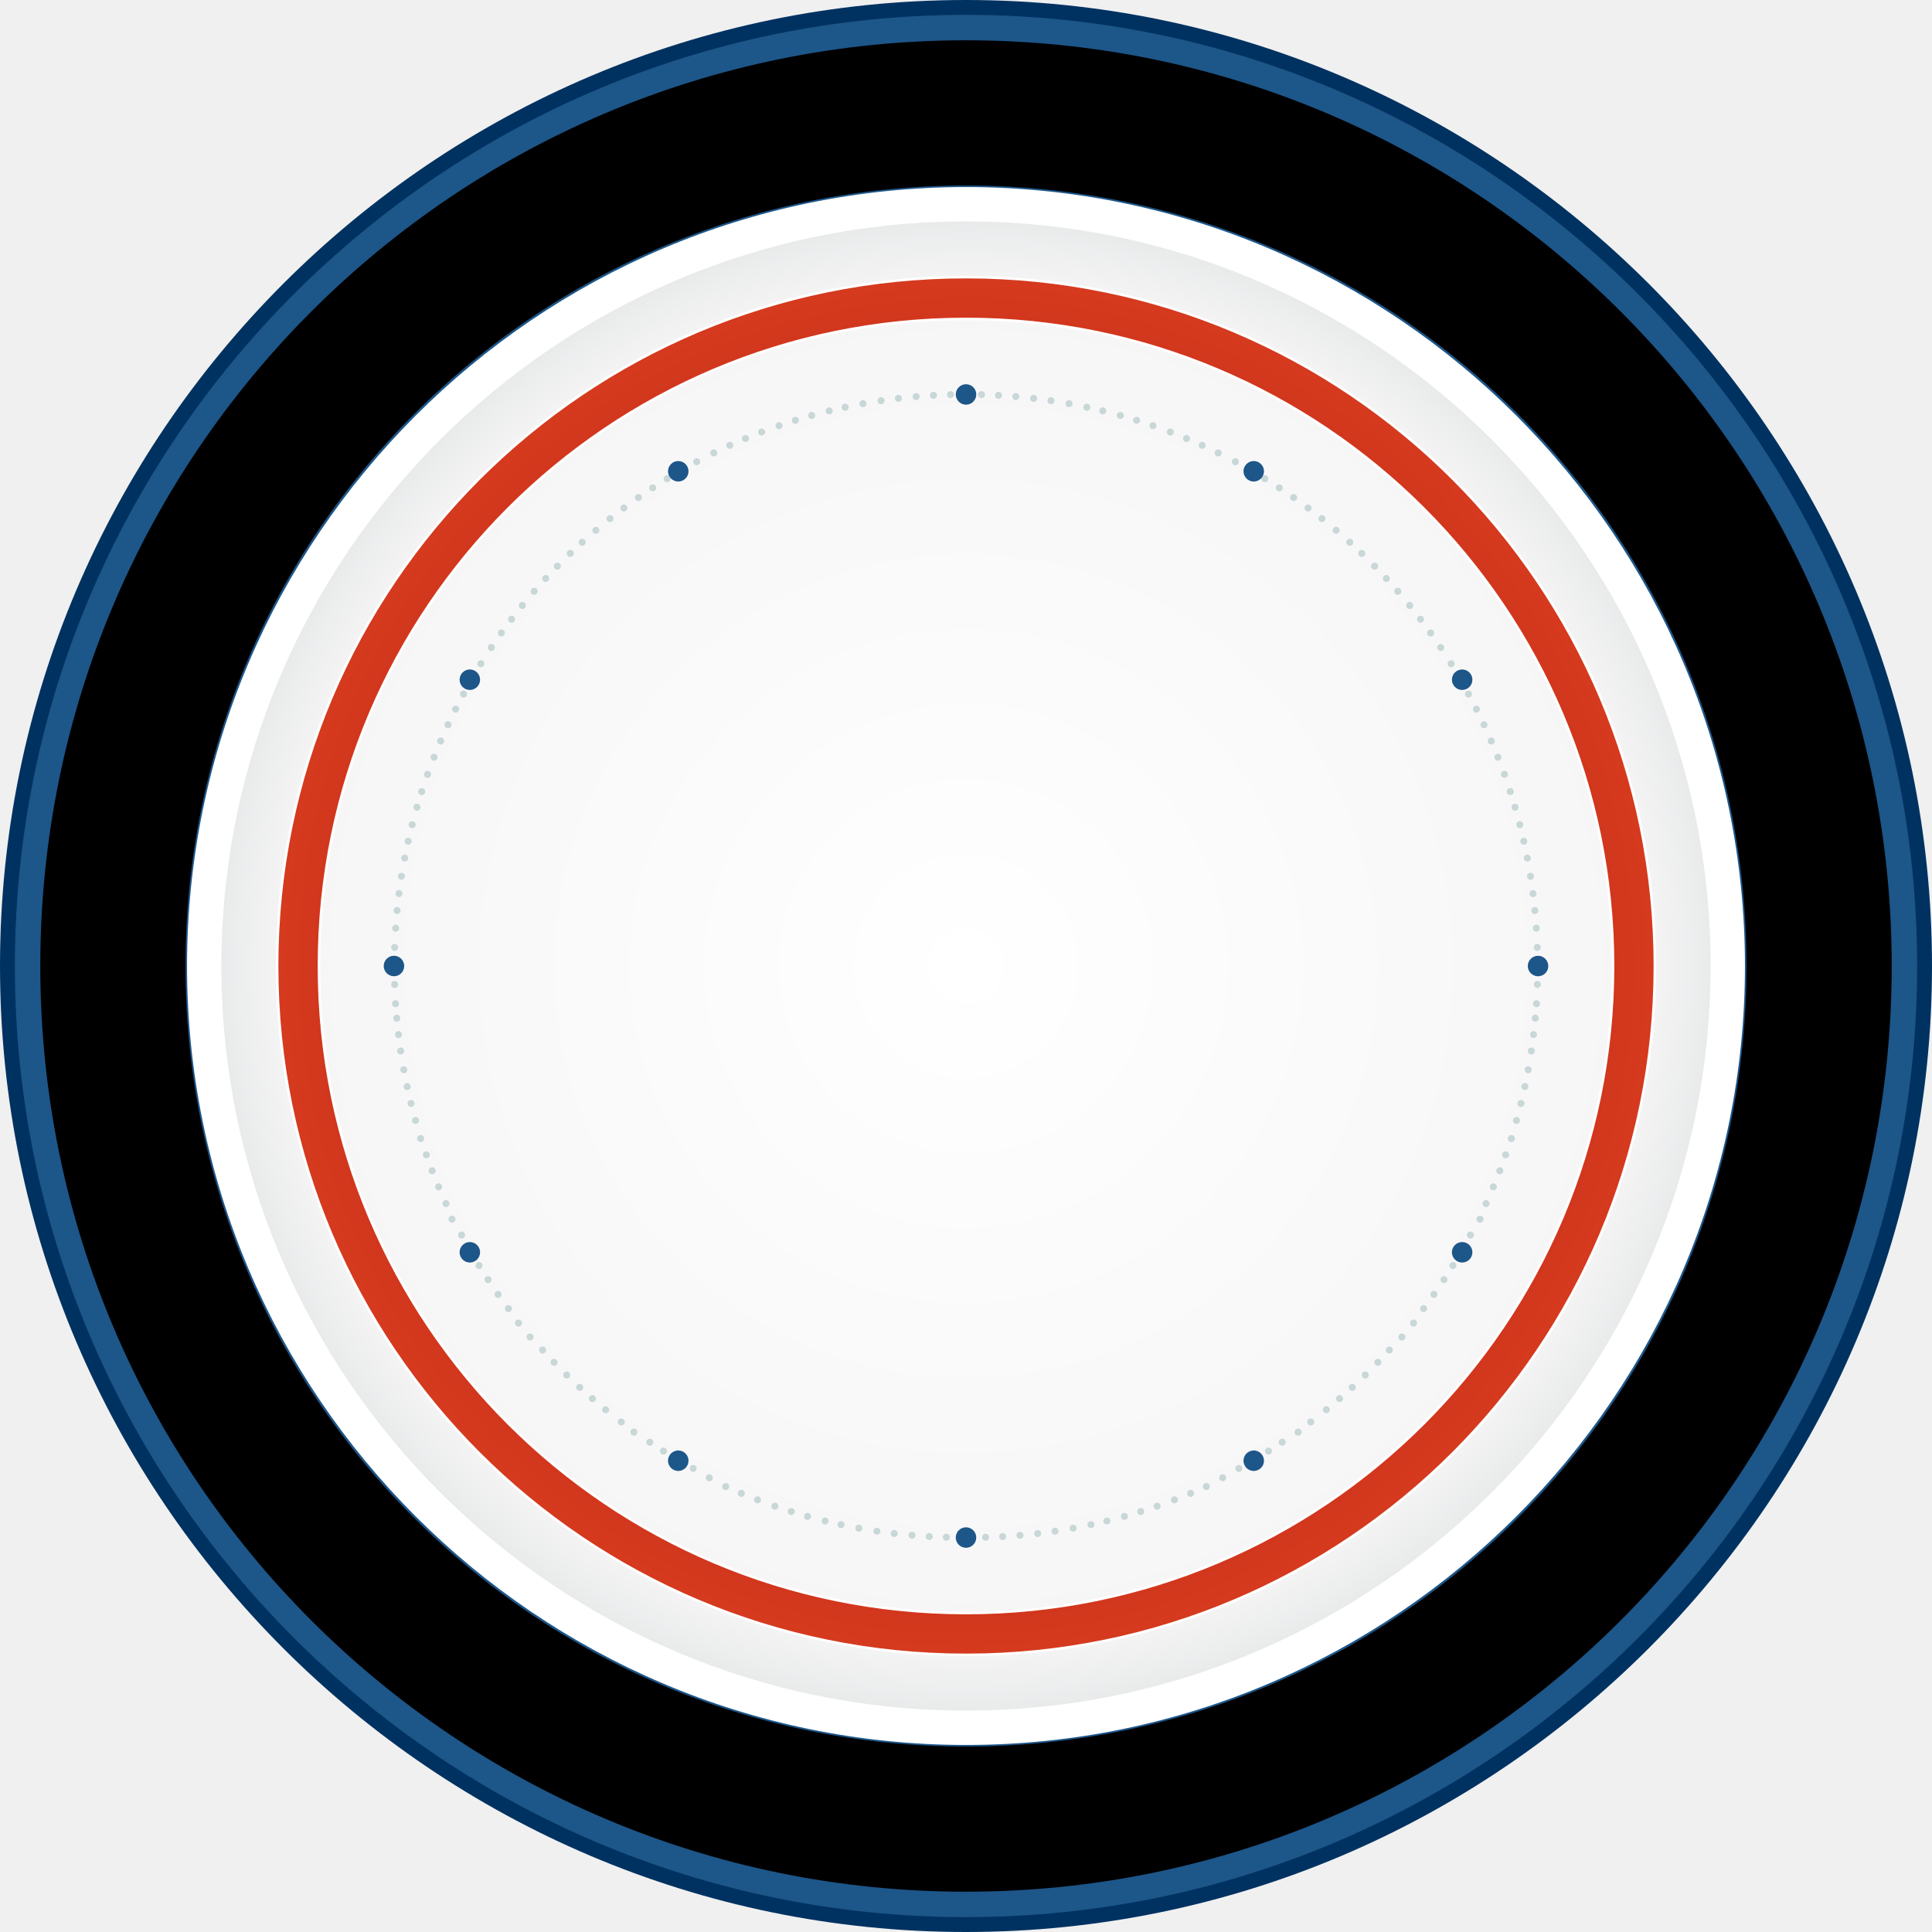
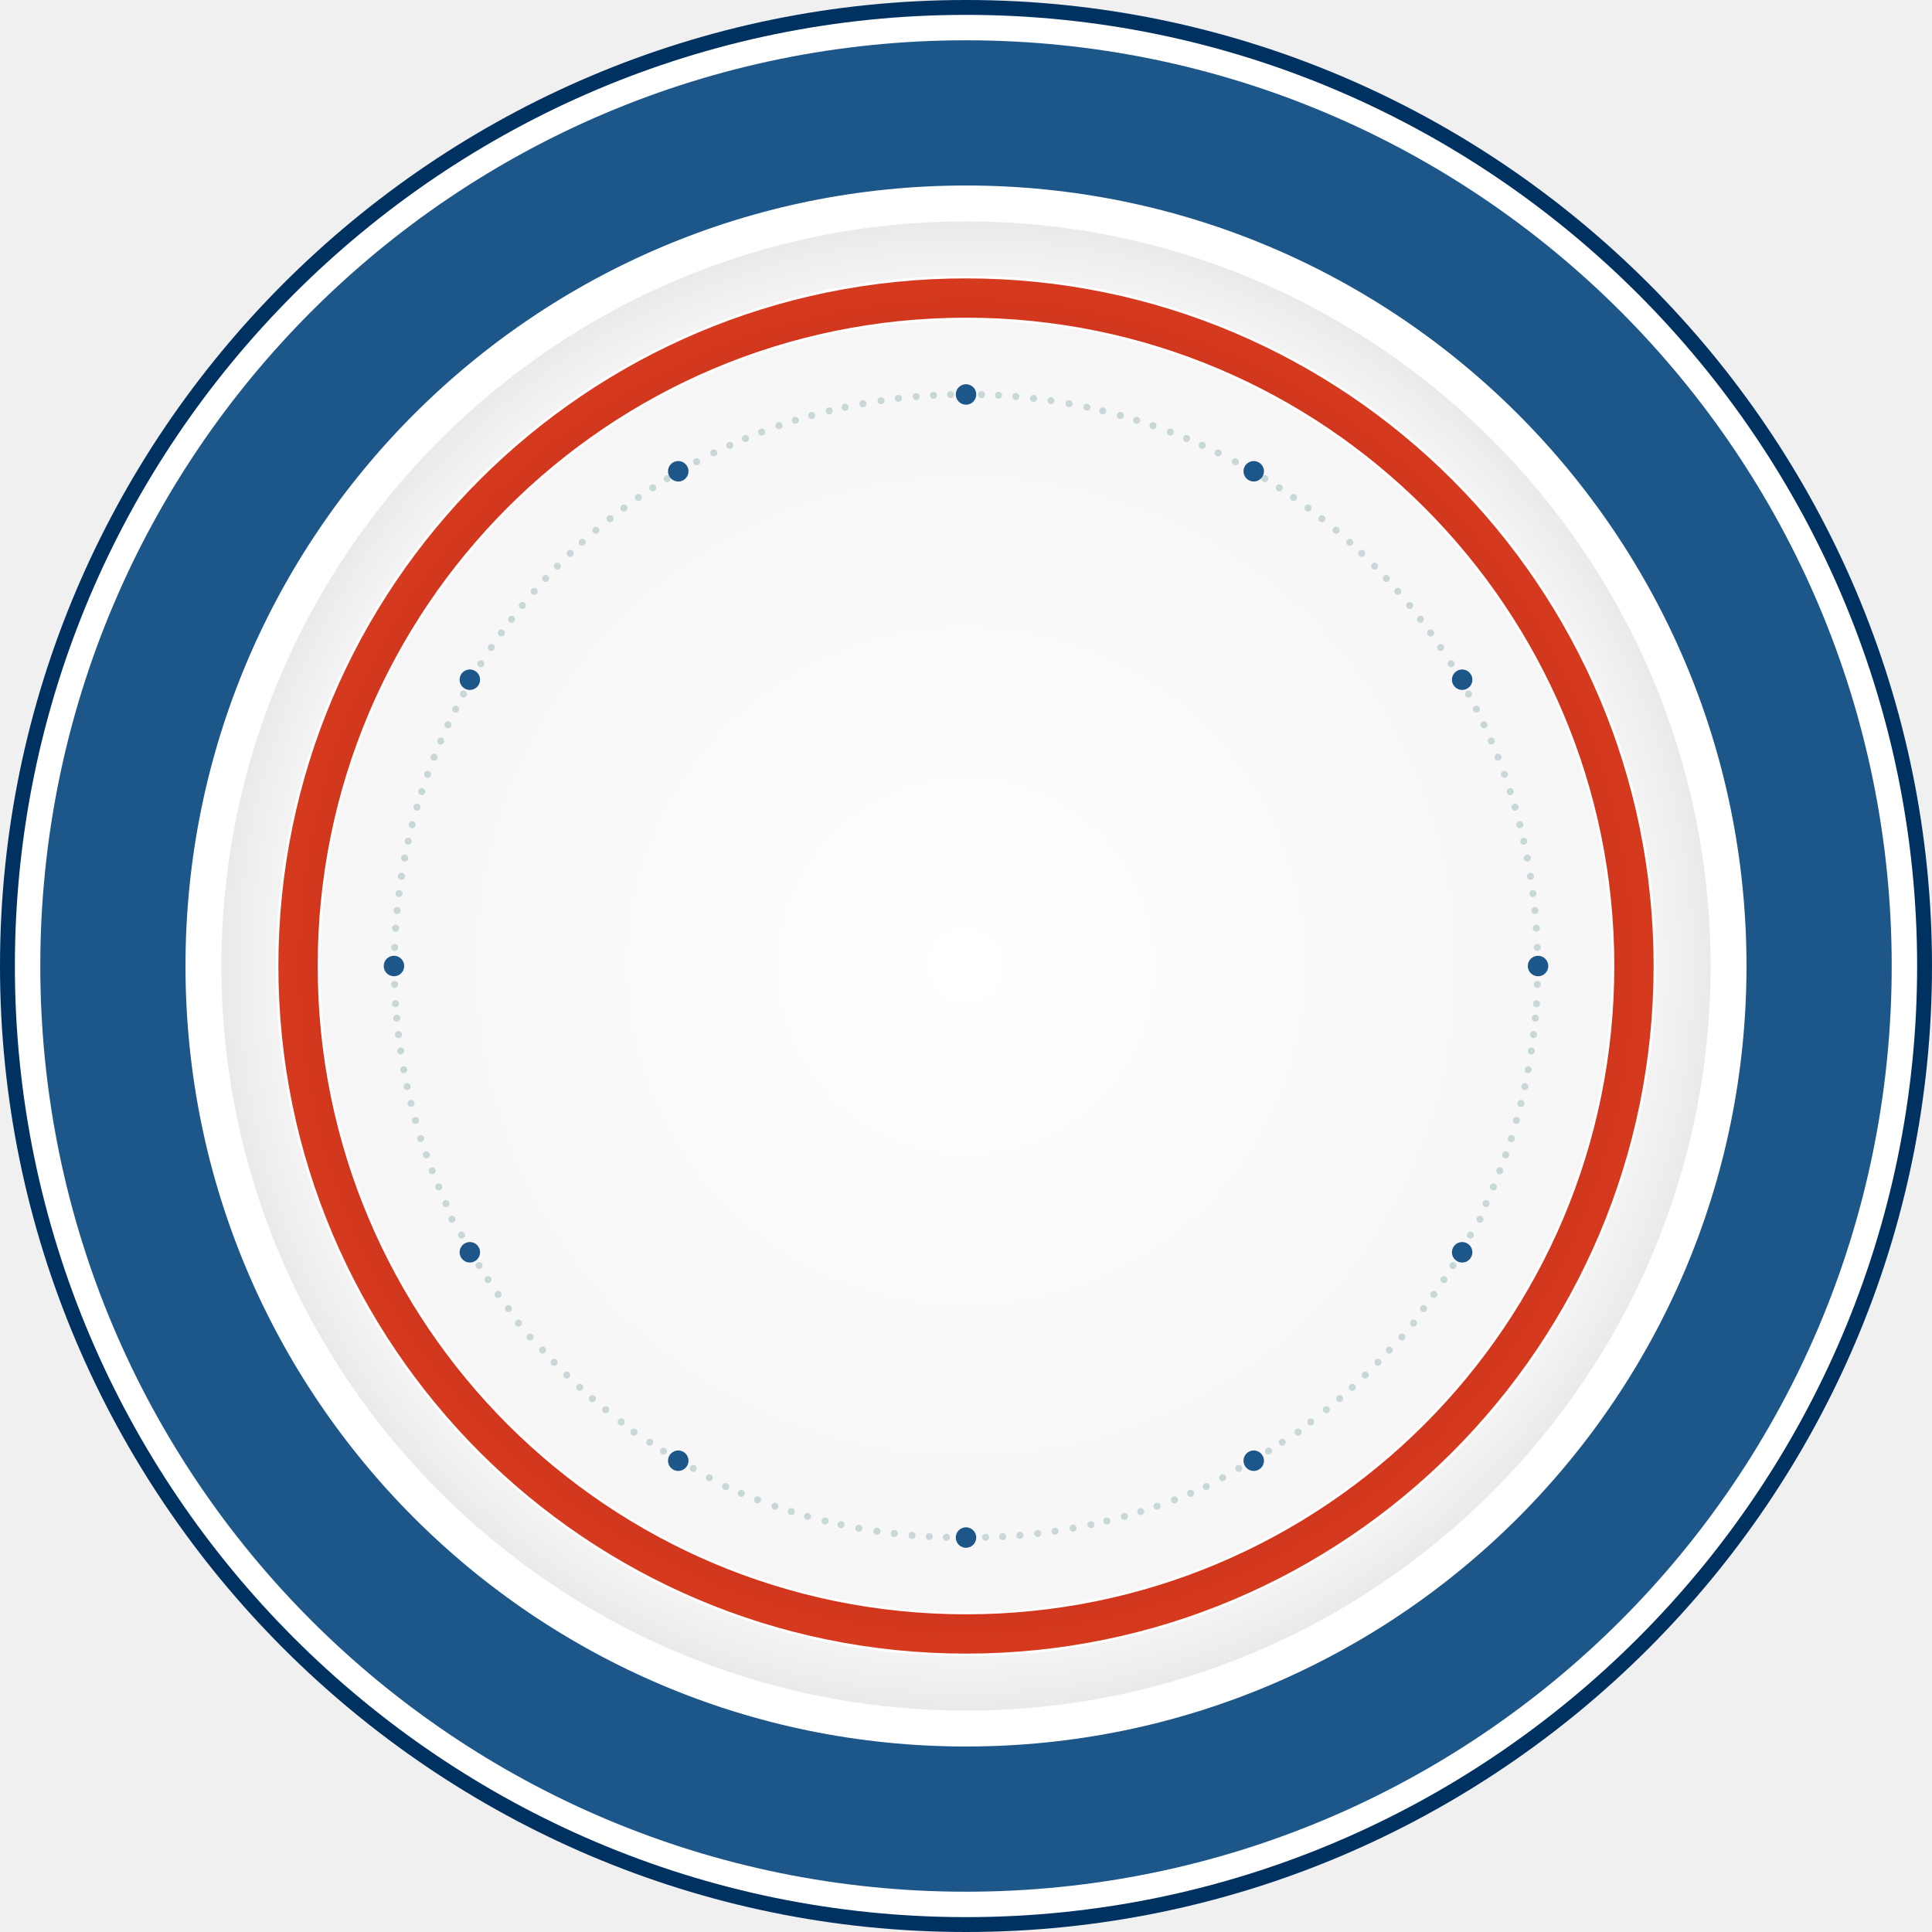
<svg xmlns="http://www.w3.org/2000/svg" version="1.1" x="0px" y="0px" width="425.757px" height="425.757px" viewBox="0 0 425.757 425.757" enable-background="new 0 0 425.757 425.757" xml:space="preserve">
  <g id="all">
    <path fill-rule="evenodd" clip-rule="evenodd" fill="#003261" d="M212.878,425.757   c117.249,0,212.878-95.629,212.878-212.878C425.757,95.629,330.128,0,212.878,0S0,95.629,0,212.878   C0,330.128,95.629,425.757,212.878,425.757z" />
-     <path fill-rule="evenodd" clip-rule="evenodd" fill="#1D5689" d="M212.878,422.479   c115.444,0,209.601-94.157,209.601-209.601c0-115.444-94.156-209.601-209.601-209.601   C97.434,3.278,3.278,97.434,3.278,212.878C3.278,328.322,97.434,422.479,212.878,422.479z" />
+     <path fill-rule="evenodd" clip-rule="evenodd" fill="#fff" d="M212.878,422.479   c115.444,0,209.601-94.157,209.601-209.601c0-115.444-94.156-209.601-209.601-209.601   C97.434,3.278,3.278,97.434,3.278,212.878C3.278,328.322,97.434,422.479,212.878,422.479z" />
    <path fill-rule="evenodd" clip-rule="evenodd" fill="#FFFFFF" stroke="#FFFFFF" stroke-width="0.567" stroke-miterlimit="22.926" d="   M212.878,384.255c94.391,0,171.377-76.986,171.377-171.377c0-94.391-76.986-171.377-171.377-171.377   c-94.391,0-171.377,76.986-171.377,171.377C41.502,307.269,118.487,384.255,212.878,384.255z" />
    <radialGradient id="SVGID_1_" cx="212.878" cy="212.878" r="232.062" gradientUnits="userSpaceOnUse">
      <stop offset="0" style="stop-color:#FFFFFF" />
      <stop offset="0.64" style="stop-color:#F7F6F7" />
      <stop offset="0.74" style="stop-color:#E2E5E5" />
      <stop offset="1" style="stop-color:#E0E2E4" />
    </radialGradient>
    <path fill-rule="evenodd" clip-rule="evenodd" fill="url(#SVGID_1_)" d="M212.878,376.973   c90.38,0,164.095-73.714,164.095-164.094c0-90.38-73.714-164.095-164.095-164.095S48.784,122.498,48.784,212.878   C48.784,303.258,122.498,376.973,212.878,376.973z" />
    <radialGradient id="SVGID_2_" cx="212.878" cy="212.878" r="214.693" gradientUnits="userSpaceOnUse">
      <stop offset="0" style="stop-color:#950E11" />
      <stop offset="1" style="stop-color:#F04C23" />
    </radialGradient>
    <path fill-rule="evenodd" clip-rule="evenodd" fill="url(#SVGID_2_)" stroke="#FFFFFF" stroke-width="0.567" stroke-miterlimit="22.926" d="   M212.878,61.066c83.844,0,151.812,67.968,151.812,151.812c0,83.844-67.968,151.812-151.812,151.812   s-151.812-67.968-151.812-151.812C61.066,129.035,129.035,61.066,212.878,61.066L212.878,61.066z M212.878,70.292   c-78.748,0-142.586,63.838-142.586,142.586c0,78.748,63.838,142.586,142.586,142.586   S355.465,291.626,355.465,212.878C355.465,134.131,291.626,70.292,212.878,70.292z" />
    <g>
      <circle fill-rule="evenodd" clip-rule="evenodd" fill="#C8D7D7" cx="220.05" cy="87.118" r="0.774" />
      <circle fill-rule="evenodd" clip-rule="evenodd" fill="#C8D7D7" cx="223.859" cy="87.388" r="0.774" />
      <circle fill-rule="evenodd" clip-rule="evenodd" fill="#C8D7D7" cx="227.773" cy="87.788" r="0.774" />
      <circle fill-rule="evenodd" clip-rule="evenodd" fill="#C8D7D7" cx="231.594" cy="88.298" r="0.774" />
      <circle fill-rule="evenodd" clip-rule="evenodd" fill="#C8D7D7" cx="235.581" cy="88.957" r="0.774" />
      <circle fill-rule="evenodd" clip-rule="evenodd" fill="#C8D7D7" cx="239.511" cy="89.738" r="0.774" />
      <circle fill-rule="evenodd" clip-rule="evenodd" fill="#C8D7D7" cx="243.017" cy="90.546" r="0.774" />
      <circle fill-rule="evenodd" clip-rule="evenodd" fill="#C8D7D7" cx="246.884" cy="91.56" r="0.774" />
      <circle fill-rule="evenodd" clip-rule="evenodd" fill="#C8D7D7" cx="250.48" cy="92.624" r="0.774" />
      <circle fill-rule="evenodd" clip-rule="evenodd" fill="#C8D7D7" cx="254.081" cy="93.81" r="0.774" />
      <circle fill-rule="evenodd" clip-rule="evenodd" fill="#C8D7D7" cx="257.907" cy="95.204" r="0.774" />
      <circle fill-rule="evenodd" clip-rule="evenodd" fill="#C8D7D7" cx="261.479" cy="96.635" r="0.774" />
      <circle fill-rule="evenodd" clip-rule="evenodd" fill="#C8D7D7" cx="264.928" cy="98.139" r="0.774" />
      <circle fill-rule="evenodd" clip-rule="evenodd" fill="#C8D7D7" cx="268.455" cy="99.809" r="0.774" />
      <circle fill-rule="evenodd" clip-rule="evenodd" fill="#C8D7D7" cx="272.233" cy="101.75" r="0.774" />
      <circle fill-rule="evenodd" clip-rule="evenodd" fill="#C8D7D7" cx="216.297" cy="86.962" r="0.774" />
      <circle fill-rule="evenodd" clip-rule="evenodd" fill="#C8D7D7" cx="281.91" cy="107.5" r="0.774" />
      <circle fill-rule="evenodd" clip-rule="evenodd" fill="#C8D7D7" cx="285.073" cy="109.639" r="0.774" />
      <circle fill-rule="evenodd" clip-rule="evenodd" fill="#C8D7D7" cx="288.263" cy="111.942" r="0.774" />
      <circle fill-rule="evenodd" clip-rule="evenodd" fill="#C8D7D7" cx="291.317" cy="114.294" r="0.774" />
      <circle fill-rule="evenodd" clip-rule="evenodd" fill="#C8D7D7" cx="294.44" cy="116.859" r="0.774" />
      <circle fill-rule="evenodd" clip-rule="evenodd" fill="#C8D7D7" cx="297.454" cy="119.5" r="0.774" />
      <circle fill-rule="evenodd" clip-rule="evenodd" fill="#C8D7D7" cx="300.086" cy="121.952" r="0.774" />
      <circle fill-rule="evenodd" clip-rule="evenodd" fill="#C8D7D7" cx="302.927" cy="124.765" r="0.774" />
      <circle fill-rule="evenodd" clip-rule="evenodd" fill="#C8D7D7" cx="305.509" cy="127.484" r="0.774" />
      <circle fill-rule="evenodd" clip-rule="evenodd" fill="#C8D7D7" cx="308.035" cy="130.311" r="0.774" />
      <circle fill-rule="evenodd" clip-rule="evenodd" fill="#C8D7D7" cx="310.652" cy="133.432" r="0.774" />
      <circle fill-rule="evenodd" clip-rule="evenodd" fill="#C8D7D7" cx="313.029" cy="136.457" r="0.774" />
      <circle fill-rule="evenodd" clip-rule="evenodd" fill="#C8D7D7" cx="315.264" cy="139.485" r="0.774" />
      <circle fill-rule="evenodd" clip-rule="evenodd" fill="#C8D7D7" cx="317.484" cy="142.694" r="0.774" />
      <circle fill-rule="evenodd" clip-rule="evenodd" fill="#C8D7D7" cx="319.785" cy="146.264" r="0.774" />
      <circle fill-rule="evenodd" clip-rule="evenodd" fill="#C8D7D7" cx="278.737" cy="105.489" r="0.774" />
      <circle fill-rule="evenodd" clip-rule="evenodd" fill="#C8D7D7" cx="325.355" cy="156.278" r="0.774" />
      <circle fill-rule="evenodd" clip-rule="evenodd" fill="#C8D7D7" cx="327.025" cy="159.712" r="0.774" />
      <circle fill-rule="evenodd" clip-rule="evenodd" fill="#C8D7D7" cx="328.636" cy="163.301" r="0.774" />
      <circle fill-rule="evenodd" clip-rule="evenodd" fill="#C8D7D7" cx="330.105" cy="166.865" r="0.774" />
      <circle fill-rule="evenodd" clip-rule="evenodd" fill="#C8D7D7" cx="331.527" cy="170.648" r="0.774" />
      <circle fill-rule="evenodd" clip-rule="evenodd" fill="#C8D7D7" cx="332.816" cy="174.442" r="0.774" />
      <circle fill-rule="evenodd" clip-rule="evenodd" fill="#C8D7D7" cx="333.87" cy="177.882" r="0.774" />
      <circle fill-rule="evenodd" clip-rule="evenodd" fill="#C8D7D7" cx="334.924" cy="181.738" r="0.774" />
      <circle fill-rule="evenodd" clip-rule="evenodd" fill="#C8D7D7" cx="335.8" cy="185.384" r="0.774" />
      <circle fill-rule="evenodd" clip-rule="evenodd" fill="#C8D7D7" cx="336.575" cy="189.096" r="0.774" />
      <circle fill-rule="evenodd" clip-rule="evenodd" fill="#C8D7D7" cx="337.28" cy="193.107" r="0.774" />
      <circle fill-rule="evenodd" clip-rule="evenodd" fill="#C8D7D7" cx="337.827" cy="196.915" r="0.774" />
      <circle fill-rule="evenodd" clip-rule="evenodd" fill="#C8D7D7" cx="338.248" cy="200.654" r="0.774" />
      <circle fill-rule="evenodd" clip-rule="evenodd" fill="#C8D7D7" cx="338.566" cy="204.544" r="0.774" />
      <circle fill-rule="evenodd" clip-rule="evenodd" fill="#C8D7D7" cx="338.774" cy="208.786" r="0.774" />
      <circle fill-rule="evenodd" clip-rule="evenodd" fill="#C8D7D7" cx="323.613" cy="152.95" r="0.774" />
      <circle fill-rule="evenodd" clip-rule="evenodd" fill="#C8D7D7" cx="220.957" cy="338.612" r="0.774" />
      <circle fill-rule="evenodd" clip-rule="evenodd" fill="#C8D7D7" cx="224.766" cy="338.341" r="0.774" />
      <circle fill-rule="evenodd" clip-rule="evenodd" fill="#C8D7D7" cx="228.68" cy="337.941" r="0.774" />
      <circle fill-rule="evenodd" clip-rule="evenodd" fill="#C8D7D7" cx="232.501" cy="337.431" r="0.774" />
      <circle fill-rule="evenodd" clip-rule="evenodd" fill="#C8D7D7" cx="236.488" cy="336.772" r="0.774" />
      <circle fill-rule="evenodd" clip-rule="evenodd" fill="#C8D7D7" cx="240.418" cy="335.991" r="0.774" />
      <circle fill-rule="evenodd" clip-rule="evenodd" fill="#C8D7D7" cx="243.924" cy="335.184" r="0.774" />
      <circle fill-rule="evenodd" clip-rule="evenodd" fill="#C8D7D7" cx="247.791" cy="334.169" r="0.774" />
      <circle fill-rule="evenodd" clip-rule="evenodd" fill="#C8D7D7" cx="251.386" cy="333.105" r="0.774" />
      <circle fill-rule="evenodd" clip-rule="evenodd" fill="#C8D7D7" cx="254.988" cy="331.92" r="0.774" />
      <circle fill-rule="evenodd" clip-rule="evenodd" fill="#C8D7D7" cx="258.815" cy="330.525" r="0.774" />
      <circle fill-rule="evenodd" clip-rule="evenodd" fill="#C8D7D7" cx="262.386" cy="329.095" r="0.774" />
      <circle fill-rule="evenodd" clip-rule="evenodd" fill="#C8D7D7" cx="265.835" cy="327.589" r="0.774" />
      <circle fill-rule="evenodd" clip-rule="evenodd" fill="#C8D7D7" cx="269.452" cy="325.652" r="0.774" />
      <circle fill-rule="evenodd" clip-rule="evenodd" fill="#C8D7D7" cx="272.995" cy="323.596" r="0.774" />
      <circle fill-rule="evenodd" clip-rule="evenodd" fill="#C8D7D7" cx="217.204" cy="338.767" r="0.774" />
      <circle fill-rule="evenodd" clip-rule="evenodd" fill="#C8D7D7" cx="282.563" cy="317.825" r="0.774" />
      <circle fill-rule="evenodd" clip-rule="evenodd" fill="#C8D7D7" cx="286.059" cy="315.595" r="0.774" />
      <circle fill-rule="evenodd" clip-rule="evenodd" fill="#C8D7D7" cx="288.847" cy="313.362" r="0.774" />
      <circle fill-rule="evenodd" clip-rule="evenodd" fill="#C8D7D7" cx="292.284" cy="310.664" r="0.774" />
      <circle fill-rule="evenodd" clip-rule="evenodd" fill="#C8D7D7" cx="295.209" cy="308.212" r="0.774" />
      <circle fill-rule="evenodd" clip-rule="evenodd" fill="#C8D7D7" cx="297.998" cy="305.729" r="0.774" />
      <circle fill-rule="evenodd" clip-rule="evenodd" fill="#C8D7D7" cx="300.867" cy="303.013" r="0.774" />
      <circle fill-rule="evenodd" clip-rule="evenodd" fill="#C8D7D7" cx="303.647" cy="300.213" r="0.774" />
      <circle fill-rule="evenodd" clip-rule="evenodd" fill="#C8D7D7" cx="306.174" cy="297.51" r="0.774" />
      <circle fill-rule="evenodd" clip-rule="evenodd" fill="#C8D7D7" cx="308.942" cy="294.645" r="0.774" />
      <circle fill-rule="evenodd" clip-rule="evenodd" fill="#C8D7D7" cx="311.498" cy="291.569" r="0.774" />
      <circle fill-rule="evenodd" clip-rule="evenodd" fill="#C8D7D7" cx="313.714" cy="288.38" r="0.774" />
      <circle fill-rule="evenodd" clip-rule="evenodd" fill="#C8D7D7" cx="315.984" cy="285.254" r="0.774" />
      <circle fill-rule="evenodd" clip-rule="evenodd" fill="#C8D7D7" cx="318.204" cy="281.99" r="0.774" />
      <circle fill-rule="evenodd" clip-rule="evenodd" fill="#C8D7D7" cx="320.182" cy="278.884" r="0.774" />
      <circle fill-rule="evenodd" clip-rule="evenodd" fill="#C8D7D7" cx="279.545" cy="319.772" r="0.774" />
      <circle fill-rule="evenodd" clip-rule="evenodd" fill="#C8D7D7" cx="326.152" cy="268.678" r="0.774" />
      <circle fill-rule="evenodd" clip-rule="evenodd" fill="#C8D7D7" cx="327.472" cy="265.245" r="0.774" />
      <circle fill-rule="evenodd" clip-rule="evenodd" fill="#C8D7D7" cx="329.092" cy="261.55" r="0.774" />
      <circle fill-rule="evenodd" clip-rule="evenodd" fill="#C8D7D7" cx="330.516" cy="258.004" r="0.774" />
      <circle fill-rule="evenodd" clip-rule="evenodd" fill="#C8D7D7" cx="331.803" cy="254.496" r="0.774" />
      <circle fill-rule="evenodd" clip-rule="evenodd" fill="#C8D7D7" cx="333.053" cy="250.901" r="0.774" />
      <circle fill-rule="evenodd" clip-rule="evenodd" fill="#C8D7D7" cx="334.187" cy="246.919" r="0.774" />
      <circle fill-rule="evenodd" clip-rule="evenodd" fill="#C8D7D7" cx="335.175" cy="243.167" r="0.774" />
      <circle fill-rule="evenodd" clip-rule="evenodd" fill="#C8D7D7" cx="336.032" cy="239.453" r="0.774" />
      <circle fill-rule="evenodd" clip-rule="evenodd" fill="#C8D7D7" cx="336.771" cy="235.739" r="0.774" />
      <circle fill-rule="evenodd" clip-rule="evenodd" fill="#C8D7D7" cx="337.458" cy="231.602" r="0.774" />
      <circle fill-rule="evenodd" clip-rule="evenodd" fill="#C8D7D7" cx="337.943" cy="227.99" r="0.774" />
      <circle fill-rule="evenodd" clip-rule="evenodd" fill="#C8D7D7" cx="338.322" cy="224.374" r="0.774" />
      <circle fill-rule="evenodd" clip-rule="evenodd" fill="#C8D7D7" cx="338.601" cy="221.185" r="0.774" />
      <circle fill-rule="evenodd" clip-rule="evenodd" fill="#C8D7D7" cx="338.788" cy="216.944" r="0.774" />
      <circle fill-rule="evenodd" clip-rule="evenodd" fill="#C8D7D7" cx="324.04" cy="272.172" r="0.774" />
      <circle fill-rule="evenodd" clip-rule="evenodd" fill="#C8D7D7" cx="205.704" cy="87.118" r="0.774" />
      <circle fill-rule="evenodd" clip-rule="evenodd" fill="#C8D7D7" cx="201.895" cy="87.388" r="0.774" />
      <circle fill-rule="evenodd" clip-rule="evenodd" fill="#C8D7D7" cx="197.982" cy="87.788" r="0.774" />
      <circle fill-rule="evenodd" clip-rule="evenodd" fill="#C8D7D7" cx="194.161" cy="88.298" r="0.774" />
      <circle fill-rule="evenodd" clip-rule="evenodd" fill="#C8D7D7" cx="190.174" cy="88.957" r="0.774" />
      <circle fill-rule="evenodd" clip-rule="evenodd" fill="#C8D7D7" cx="186.243" cy="89.738" r="0.774" />
      <circle fill-rule="evenodd" clip-rule="evenodd" fill="#C8D7D7" cx="182.737" cy="90.546" r="0.774" />
      <circle fill-rule="evenodd" clip-rule="evenodd" fill="#C8D7D7" cx="178.87" cy="91.56" r="0.774" />
      <circle fill-rule="evenodd" clip-rule="evenodd" fill="#C8D7D7" cx="175.275" cy="92.624" r="0.774" />
      <circle fill-rule="evenodd" clip-rule="evenodd" fill="#C8D7D7" cx="171.673" cy="93.81" r="0.774" />
      <circle fill-rule="evenodd" clip-rule="evenodd" fill="#C8D7D7" cx="167.847" cy="95.204" r="0.774" />
      <circle fill-rule="evenodd" clip-rule="evenodd" fill="#C8D7D7" cx="164.276" cy="96.635" r="0.774" />
      <circle fill-rule="evenodd" clip-rule="evenodd" fill="#C8D7D7" cx="160.826" cy="98.139" r="0.774" />
      <circle fill-rule="evenodd" clip-rule="evenodd" fill="#C8D7D7" cx="157.299" cy="99.809" r="0.774" />
      <circle fill-rule="evenodd" clip-rule="evenodd" fill="#C8D7D7" cx="153.522" cy="101.75" r="0.774" />
      <circle fill-rule="evenodd" clip-rule="evenodd" fill="#C8D7D7" cx="209.458" cy="86.962" r="0.774" />
      <circle fill-rule="evenodd" clip-rule="evenodd" fill="#C8D7D7" cx="143.845" cy="107.5" r="0.774" />
      <circle fill-rule="evenodd" clip-rule="evenodd" fill="#C8D7D7" cx="140.682" cy="109.639" r="0.774" />
      <circle fill-rule="evenodd" clip-rule="evenodd" fill="#C8D7D7" cx="137.492" cy="111.942" r="0.774" />
      <circle fill-rule="evenodd" clip-rule="evenodd" fill="#C8D7D7" cx="134.438" cy="114.294" r="0.774" />
      <circle fill-rule="evenodd" clip-rule="evenodd" fill="#C8D7D7" cx="131.315" cy="116.859" r="0.774" />
      <circle fill-rule="evenodd" clip-rule="evenodd" fill="#C8D7D7" cx="128.301" cy="119.5" r="0.774" />
      <circle fill-rule="evenodd" clip-rule="evenodd" fill="#C8D7D7" cx="125.669" cy="121.952" r="0.774" />
      <circle fill-rule="evenodd" clip-rule="evenodd" fill="#C8D7D7" cx="122.827" cy="124.765" r="0.774" />
      <circle fill-rule="evenodd" clip-rule="evenodd" fill="#C8D7D7" cx="120.246" cy="127.484" r="0.774" />
      <circle fill-rule="evenodd" clip-rule="evenodd" fill="#C8D7D7" cx="117.719" cy="130.311" r="0.774" />
      <circle fill-rule="evenodd" clip-rule="evenodd" fill="#C8D7D7" cx="115.103" cy="133.432" r="0.774" />
      <circle fill-rule="evenodd" clip-rule="evenodd" fill="#C8D7D7" cx="112.725" cy="136.457" r="0.774" />
      <circle fill-rule="evenodd" clip-rule="evenodd" fill="#C8D7D7" cx="110.491" cy="139.485" r="0.774" />
      <circle fill-rule="evenodd" clip-rule="evenodd" fill="#C8D7D7" cx="108.27" cy="142.694" r="0.774" />
      <circle fill-rule="evenodd" clip-rule="evenodd" fill="#C8D7D7" cx="105.969" cy="146.264" r="0.774" />
      <circle fill-rule="evenodd" clip-rule="evenodd" fill="#C8D7D7" cx="147.018" cy="105.489" r="0.774" />
      <circle fill-rule="evenodd" clip-rule="evenodd" fill="#C8D7D7" cx="100.4" cy="156.278" r="0.774" />
      <circle fill-rule="evenodd" clip-rule="evenodd" fill="#C8D7D7" cx="98.73" cy="159.712" r="0.774" />
      <circle fill-rule="evenodd" clip-rule="evenodd" fill="#C8D7D7" cx="97.119" cy="163.301" r="0.774" />
      <circle fill-rule="evenodd" clip-rule="evenodd" fill="#C8D7D7" cx="95.65" cy="166.865" r="0.774" />
      <circle fill-rule="evenodd" clip-rule="evenodd" fill="#C8D7D7" cx="94.227" cy="170.648" r="0.774" />
      <circle fill-rule="evenodd" clip-rule="evenodd" fill="#C8D7D7" cx="92.938" cy="174.442" r="0.774" />
      <circle fill-rule="evenodd" clip-rule="evenodd" fill="#C8D7D7" cx="91.885" cy="177.882" r="0.774" />
      <circle fill-rule="evenodd" clip-rule="evenodd" fill="#C8D7D7" cx="90.831" cy="181.738" r="0.774" />
      <circle fill-rule="evenodd" clip-rule="evenodd" fill="#C8D7D7" cx="89.954" cy="185.384" r="0.774" />
      <circle fill-rule="evenodd" clip-rule="evenodd" fill="#C8D7D7" cx="89.18" cy="189.096" r="0.774" />
      <circle fill-rule="evenodd" clip-rule="evenodd" fill="#C8D7D7" cx="88.474" cy="193.107" r="0.774" />
      <circle fill-rule="evenodd" clip-rule="evenodd" fill="#C8D7D7" cx="87.927" cy="196.915" r="0.774" />
      <circle fill-rule="evenodd" clip-rule="evenodd" fill="#C8D7D7" cx="87.506" cy="200.654" r="0.774" />
      <circle fill-rule="evenodd" clip-rule="evenodd" fill="#C8D7D7" cx="87.188" cy="204.544" r="0.774" />
      <circle fill-rule="evenodd" clip-rule="evenodd" fill="#C8D7D7" cx="86.98" cy="208.786" r="0.774" />
      <circle fill-rule="evenodd" clip-rule="evenodd" fill="#C8D7D7" cx="102.142" cy="152.95" r="0.774" />
      <circle fill-rule="evenodd" clip-rule="evenodd" fill="#C8D7D7" cx="204.797" cy="338.612" r="0.774" />
      <circle fill-rule="evenodd" clip-rule="evenodd" fill="#C8D7D7" cx="200.989" cy="338.341" r="0.774" />
      <circle fill-rule="evenodd" clip-rule="evenodd" fill="#C8D7D7" cx="197.075" cy="337.941" r="0.774" />
      <circle fill-rule="evenodd" clip-rule="evenodd" fill="#C8D7D7" cx="193.254" cy="337.431" r="0.774" />
      <circle fill-rule="evenodd" clip-rule="evenodd" fill="#C8D7D7" cx="189.267" cy="336.772" r="0.774" />
      <circle fill-rule="evenodd" clip-rule="evenodd" fill="#C8D7D7" cx="185.336" cy="335.991" r="0.774" />
      <circle fill-rule="evenodd" clip-rule="evenodd" fill="#C8D7D7" cx="181.83" cy="335.184" r="0.774" />
      <circle fill-rule="evenodd" clip-rule="evenodd" fill="#C8D7D7" cx="177.964" cy="334.169" r="0.774" />
      <circle fill-rule="evenodd" clip-rule="evenodd" fill="#C8D7D7" cx="174.368" cy="333.105" r="0.774" />
      <circle fill-rule="evenodd" clip-rule="evenodd" fill="#C8D7D7" cx="170.766" cy="331.92" r="0.774" />
      <circle fill-rule="evenodd" clip-rule="evenodd" fill="#C8D7D7" cx="166.94" cy="330.525" r="0.774" />
      <circle fill-rule="evenodd" clip-rule="evenodd" fill="#C8D7D7" cx="163.369" cy="329.095" r="0.774" />
      <circle fill-rule="evenodd" clip-rule="evenodd" fill="#C8D7D7" cx="159.92" cy="327.589" r="0.774" />
      <circle fill-rule="evenodd" clip-rule="evenodd" fill="#C8D7D7" cx="156.302" cy="325.652" r="0.774" />
      <circle fill-rule="evenodd" clip-rule="evenodd" fill="#C8D7D7" cx="152.759" cy="323.596" r="0.774" />
      <circle fill-rule="evenodd" clip-rule="evenodd" fill="#C8D7D7" cx="208.551" cy="338.767" r="0.774" />
      <circle fill-rule="evenodd" clip-rule="evenodd" fill="#C8D7D7" cx="143.191" cy="317.825" r="0.774" />
      <circle fill-rule="evenodd" clip-rule="evenodd" fill="#C8D7D7" cx="139.695" cy="315.595" r="0.774" />
      <circle fill-rule="evenodd" clip-rule="evenodd" fill="#C8D7D7" cx="136.908" cy="313.362" r="0.774" />
      <circle fill-rule="evenodd" clip-rule="evenodd" fill="#C8D7D7" cx="133.47" cy="310.664" r="0.774" />
      <circle fill-rule="evenodd" clip-rule="evenodd" fill="#C8D7D7" cx="130.546" cy="308.212" r="0.774" />
      <circle fill-rule="evenodd" clip-rule="evenodd" fill="#C8D7D7" cx="127.757" cy="305.729" r="0.774" />
      <circle fill-rule="evenodd" clip-rule="evenodd" fill="#C8D7D7" cx="124.887" cy="303.013" r="0.774" />
      <circle fill-rule="evenodd" clip-rule="evenodd" fill="#C8D7D7" cx="122.107" cy="300.213" r="0.774" />
      <circle fill-rule="evenodd" clip-rule="evenodd" fill="#C8D7D7" cx="119.581" cy="297.51" r="0.774" />
      <circle fill-rule="evenodd" clip-rule="evenodd" fill="#C8D7D7" cx="116.812" cy="294.645" r="0.774" />
      <circle fill-rule="evenodd" clip-rule="evenodd" fill="#C8D7D7" cx="114.256" cy="291.569" r="0.774" />
      <circle fill-rule="evenodd" clip-rule="evenodd" fill="#C8D7D7" cx="112.041" cy="288.38" r="0.774" />
      <circle fill-rule="evenodd" clip-rule="evenodd" fill="#C8D7D7" cx="109.77" cy="285.254" r="0.774" />
      <circle fill-rule="evenodd" clip-rule="evenodd" fill="#C8D7D7" cx="107.551" cy="281.99" r="0.774" />
      <circle fill-rule="evenodd" clip-rule="evenodd" fill="#C8D7D7" cx="105.573" cy="278.884" r="0.774" />
      <circle fill-rule="evenodd" clip-rule="evenodd" fill="#C8D7D7" cx="146.21" cy="319.772" r="0.774" />
      <circle fill-rule="evenodd" clip-rule="evenodd" fill="#C8D7D7" cx="99.603" cy="268.678" r="0.774" />
      <circle fill-rule="evenodd" clip-rule="evenodd" fill="#C8D7D7" cx="98.282" cy="265.245" r="0.774" />
      <circle fill-rule="evenodd" clip-rule="evenodd" fill="#C8D7D7" cx="96.662" cy="261.55" r="0.774" />
      <circle fill-rule="evenodd" clip-rule="evenodd" fill="#C8D7D7" cx="95.239" cy="258.004" r="0.774" />
      <circle fill-rule="evenodd" clip-rule="evenodd" fill="#C8D7D7" cx="93.952" cy="254.496" r="0.774" />
      <circle fill-rule="evenodd" clip-rule="evenodd" fill="#C8D7D7" cx="92.702" cy="250.901" r="0.774" />
      <circle fill-rule="evenodd" clip-rule="evenodd" fill="#C8D7D7" cx="91.568" cy="246.919" r="0.774" />
      <circle fill-rule="evenodd" clip-rule="evenodd" fill="#C8D7D7" cx="90.58" cy="243.167" r="0.774" />
      <circle fill-rule="evenodd" clip-rule="evenodd" fill="#C8D7D7" cx="89.723" cy="239.453" r="0.774" />
      <circle fill-rule="evenodd" clip-rule="evenodd" fill="#C8D7D7" cx="88.984" cy="235.739" r="0.774" />
      <circle fill-rule="evenodd" clip-rule="evenodd" fill="#C8D7D7" cx="88.297" cy="231.602" r="0.774" />
      <circle fill-rule="evenodd" clip-rule="evenodd" fill="#C8D7D7" cx="87.812" cy="227.99" r="0.774" />
      <circle fill-rule="evenodd" clip-rule="evenodd" fill="#C8D7D7" cx="87.432" cy="224.374" r="0.774" />
      <circle fill-rule="evenodd" clip-rule="evenodd" fill="#C8D7D7" cx="87.154" cy="221.185" r="0.774" />
      <circle fill-rule="evenodd" clip-rule="evenodd" fill="#C8D7D7" cx="86.967" cy="216.944" r="0.774" />
      <circle fill-rule="evenodd" clip-rule="evenodd" fill="#C8D7D7" cx="101.715" cy="272.172" r="0.774" />
    </g>
  </g>
  <g id="points_1_">
    <g id="points">
-       <path fill-rule="evenodd" clip-rule="evenodd" fill="#1D5689" d="M212.878,341.088c1.243,0,2.258-1.014,2.258-2.258    c0-1.244-1.014-2.258-2.258-2.258s-2.257,1.014-2.257,2.258    C210.621,340.074,211.635,341.088,212.878,341.088z" />
-       <path fill-rule="evenodd" clip-rule="evenodd" fill="#1D5689" d="M276.289,324.156c1.244,0,2.258-1.014,2.258-2.258    c0-1.244-1.014-2.258-2.258-2.258c-1.244,0-2.258,1.014-2.258,2.258    C274.031,323.141,275.045,324.156,276.289,324.156z" />
-       <path fill-rule="evenodd" clip-rule="evenodd" fill="#1D5689" d="M322.218,278.226c1.244,0,2.258-1.014,2.258-2.258    c0-1.244-1.014-2.258-2.258-2.258c-1.244,0-2.258,1.014-2.258,2.258    C319.961,277.212,320.975,278.226,322.218,278.226z" />
-       <path fill-rule="evenodd" clip-rule="evenodd" fill="#1D5689" d="M338.939,215.141c1.244,0,2.258-1.014,2.258-2.258    c0-1.244-1.014-2.257-2.258-2.257c-1.244,0-2.258,1.014-2.258,2.257    C336.681,214.127,337.695,215.141,338.939,215.141z" />
-       <path fill-rule="evenodd" clip-rule="evenodd" fill="#1D5689" d="M322.218,152.046c1.244,0,2.258-1.014,2.258-2.258    c0-1.244-1.014-2.257-2.258-2.257c-1.244,0-2.258,1.014-2.258,2.257    C319.961,151.031,320.975,152.046,322.218,152.046z" />
-       <path fill-rule="evenodd" clip-rule="evenodd" fill="#1D5689" d="M276.289,106.116c1.244,0,2.258-1.014,2.258-2.258    c0-1.244-1.014-2.257-2.258-2.257c-1.244,0-2.258,1.014-2.258,2.257    C274.032,105.102,275.046,106.116,276.289,106.116z" />
-       <path fill-rule="evenodd" clip-rule="evenodd" fill="#1D5689" d="M212.884,89.184c1.244,0,2.258-1.014,2.258-2.258    c0-1.244-1.014-2.257-2.258-2.257c-1.244,0-2.258,1.014-2.258,2.257    C210.626,88.17,211.64,89.184,212.884,89.184z" />
-       <path fill-rule="evenodd" clip-rule="evenodd" fill="#1D5689" d="M86.818,215.136c1.244,0,2.258-1.014,2.258-2.258    c0-1.243-1.014-2.258-2.258-2.258c-1.244,0-2.257,1.014-2.257,2.258    C84.561,214.122,85.575,215.136,86.818,215.136z" />
-       <path fill-rule="evenodd" clip-rule="evenodd" fill="#1D5689" d="M149.468,324.156c1.244,0,2.258-1.014,2.258-2.258    c0-1.244-1.014-2.258-2.258-2.258c-1.244,0-2.258,1.014-2.258,2.258    C147.21,323.141,148.225,324.156,149.468,324.156z" />
-       <path fill-rule="evenodd" clip-rule="evenodd" fill="#1D5689" d="M103.539,278.226c1.244,0,2.258-1.014,2.258-2.258    c0-1.244-1.014-2.258-2.258-2.258c-1.244,0-2.257,1.014-2.257,2.258    C101.281,277.212,102.295,278.226,103.539,278.226z" />
-       <path fill-rule="evenodd" clip-rule="evenodd" fill="#1D5689" d="M149.468,106.116c1.244,0,2.258-1.014,2.258-2.257    c0-1.244-1.014-2.258-2.258-2.258c-1.244,0-2.258,1.014-2.258,2.258    C147.21,105.102,148.225,106.116,149.468,106.116z" />
-       <path fill-rule="evenodd" clip-rule="evenodd" fill="#1D5689" d="M103.539,152.046c1.244,0,2.258-1.014,2.258-2.258    c0-1.244-1.014-2.258-2.258-2.258c-1.244,0-2.257,1.014-2.257,2.258    C101.281,151.032,102.295,152.046,103.539,152.046z" />
+       <path class="j-small-circle" data-num="3" fill-rule="evenodd" clip-rule="evenodd" fill="#1D5689" d="M212.878,341.088c1.243,0,2.258-1.014,2.258-2.258    c0-1.244-1.014-2.258-2.258-2.258s-2.257,1.014-2.257,2.258    C210.621,340.074,211.635,341.088,212.878,341.088z" />
+       <path class="j-small-circle" data-num="2" fill-rule="evenodd" clip-rule="evenodd" fill="#1D5689" d="M276.289,324.156c1.244,0,2.258-1.014,2.258-2.258    c0-1.244-1.014-2.258-2.258-2.258c-1.244,0-2.258,1.014-2.258,2.258    C274.031,323.141,275.045,324.156,276.289,324.156z" />
+       <path class="j-small-circle" data-num="1" fill-rule="evenodd" clip-rule="evenodd" fill="#1D5689" d="M322.218,278.226c1.244,0,2.258-1.014,2.258-2.258    c0-1.244-1.014-2.258-2.258-2.258c-1.244,0-2.258,1.014-2.258,2.258    C319.961,277.212,320.975,278.226,322.218,278.226z" />
+       <path class="j-small-circle" data-num="0" fill-rule="evenodd" clip-rule="evenodd" fill="#1D5689" d="M338.939,215.141c1.244,0,2.258-1.014,2.258-2.258    c0-1.244-1.014-2.257-2.258-2.257c-1.244,0-2.258,1.014-2.258,2.257    C336.681,214.127,337.695,215.141,338.939,215.141z" />
+       <path class="j-small-circle" data-num="11" fill-rule="evenodd" clip-rule="evenodd" fill="#1D5689" d="M322.218,152.046c1.244,0,2.258-1.014,2.258-2.258    c0-1.244-1.014-2.257-2.258-2.257c-1.244,0-2.258,1.014-2.258,2.257    C319.961,151.031,320.975,152.046,322.218,152.046z" />
+       <path class="j-small-circle" data-num="10" fill-rule="evenodd" clip-rule="evenodd" fill="#1D5689" d="M276.289,106.116c1.244,0,2.258-1.014,2.258-2.258    c0-1.244-1.014-2.257-2.258-2.257c-1.244,0-2.258,1.014-2.258,2.257    C274.032,105.102,275.046,106.116,276.289,106.116z" />
+       <path class="j-small-circle" data-num="9" fill-rule="evenodd" clip-rule="evenodd" fill="#1D5689" d="M212.884,89.184c1.244,0,2.258-1.014,2.258-2.258    c0-1.244-1.014-2.257-2.258-2.257c-1.244,0-2.258,1.014-2.258,2.257    C210.626,88.17,211.64,89.184,212.884,89.184z" />
+       <path class="j-small-circle" data-num="6" fill-rule="evenodd" clip-rule="evenodd" fill="#1D5689" d="M86.818,215.136c1.244,0,2.258-1.014,2.258-2.258    c0-1.243-1.014-2.258-2.258-2.258c-1.244,0-2.257,1.014-2.257,2.258    C84.561,214.122,85.575,215.136,86.818,215.136z" />
+       <path class="j-small-circle" data-num="4" fill-rule="evenodd" clip-rule="evenodd" fill="#1D5689" d="M149.468,324.156c1.244,0,2.258-1.014,2.258-2.258    c0-1.244-1.014-2.258-2.258-2.258c-1.244,0-2.258,1.014-2.258,2.258    C147.21,323.141,148.225,324.156,149.468,324.156z" />
+       <path class="j-small-circle" data-num="5" fill-rule="evenodd" clip-rule="evenodd" fill="#1D5689" d="M103.539,278.226c1.244,0,2.258-1.014,2.258-2.258    c0-1.244-1.014-2.258-2.258-2.258c-1.244,0-2.257,1.014-2.257,2.258    C101.281,277.212,102.295,278.226,103.539,278.226z" />
+       <path class="j-small-circle" data-num="8" fill-rule="evenodd" clip-rule="evenodd" fill="#1D5689" d="M149.468,106.116c1.244,0,2.258-1.014,2.258-2.257    c0-1.244-1.014-2.258-2.258-2.258c-1.244,0-2.258,1.014-2.258,2.258    C147.21,105.102,148.225,106.116,149.468,106.116z" />
+       <path class="j-small-circle" data-num="7" fill-rule="evenodd" clip-rule="evenodd" fill="#1D5689" d="M103.539,152.046c1.244,0,2.258-1.014,2.258-2.258    c0-1.244-1.014-2.258-2.258-2.258c-1.244,0-2.257,1.014-2.257,2.258    C101.281,151.032,102.295,152.046,103.539,152.046z" />
    </g>
  </g>
  <g id="circle">
-     <circle id="circle_1_" fill-rule="evenodd" clip-rule="evenodd" fill="none" stroke="#000000" stroke-width="32" stroke-miterlimit="22.926" cx="212.878" cy="212.878" r="188" />
+     <circle id="circle_1_" fill-rule="evenodd" clip-rule="evenodd" fill="none" stroke="#1D5689" stroke-width="32" stroke-miterlimit="22.926" cx="212.878" cy="212.878" r="188" />
  </g>
</svg>
